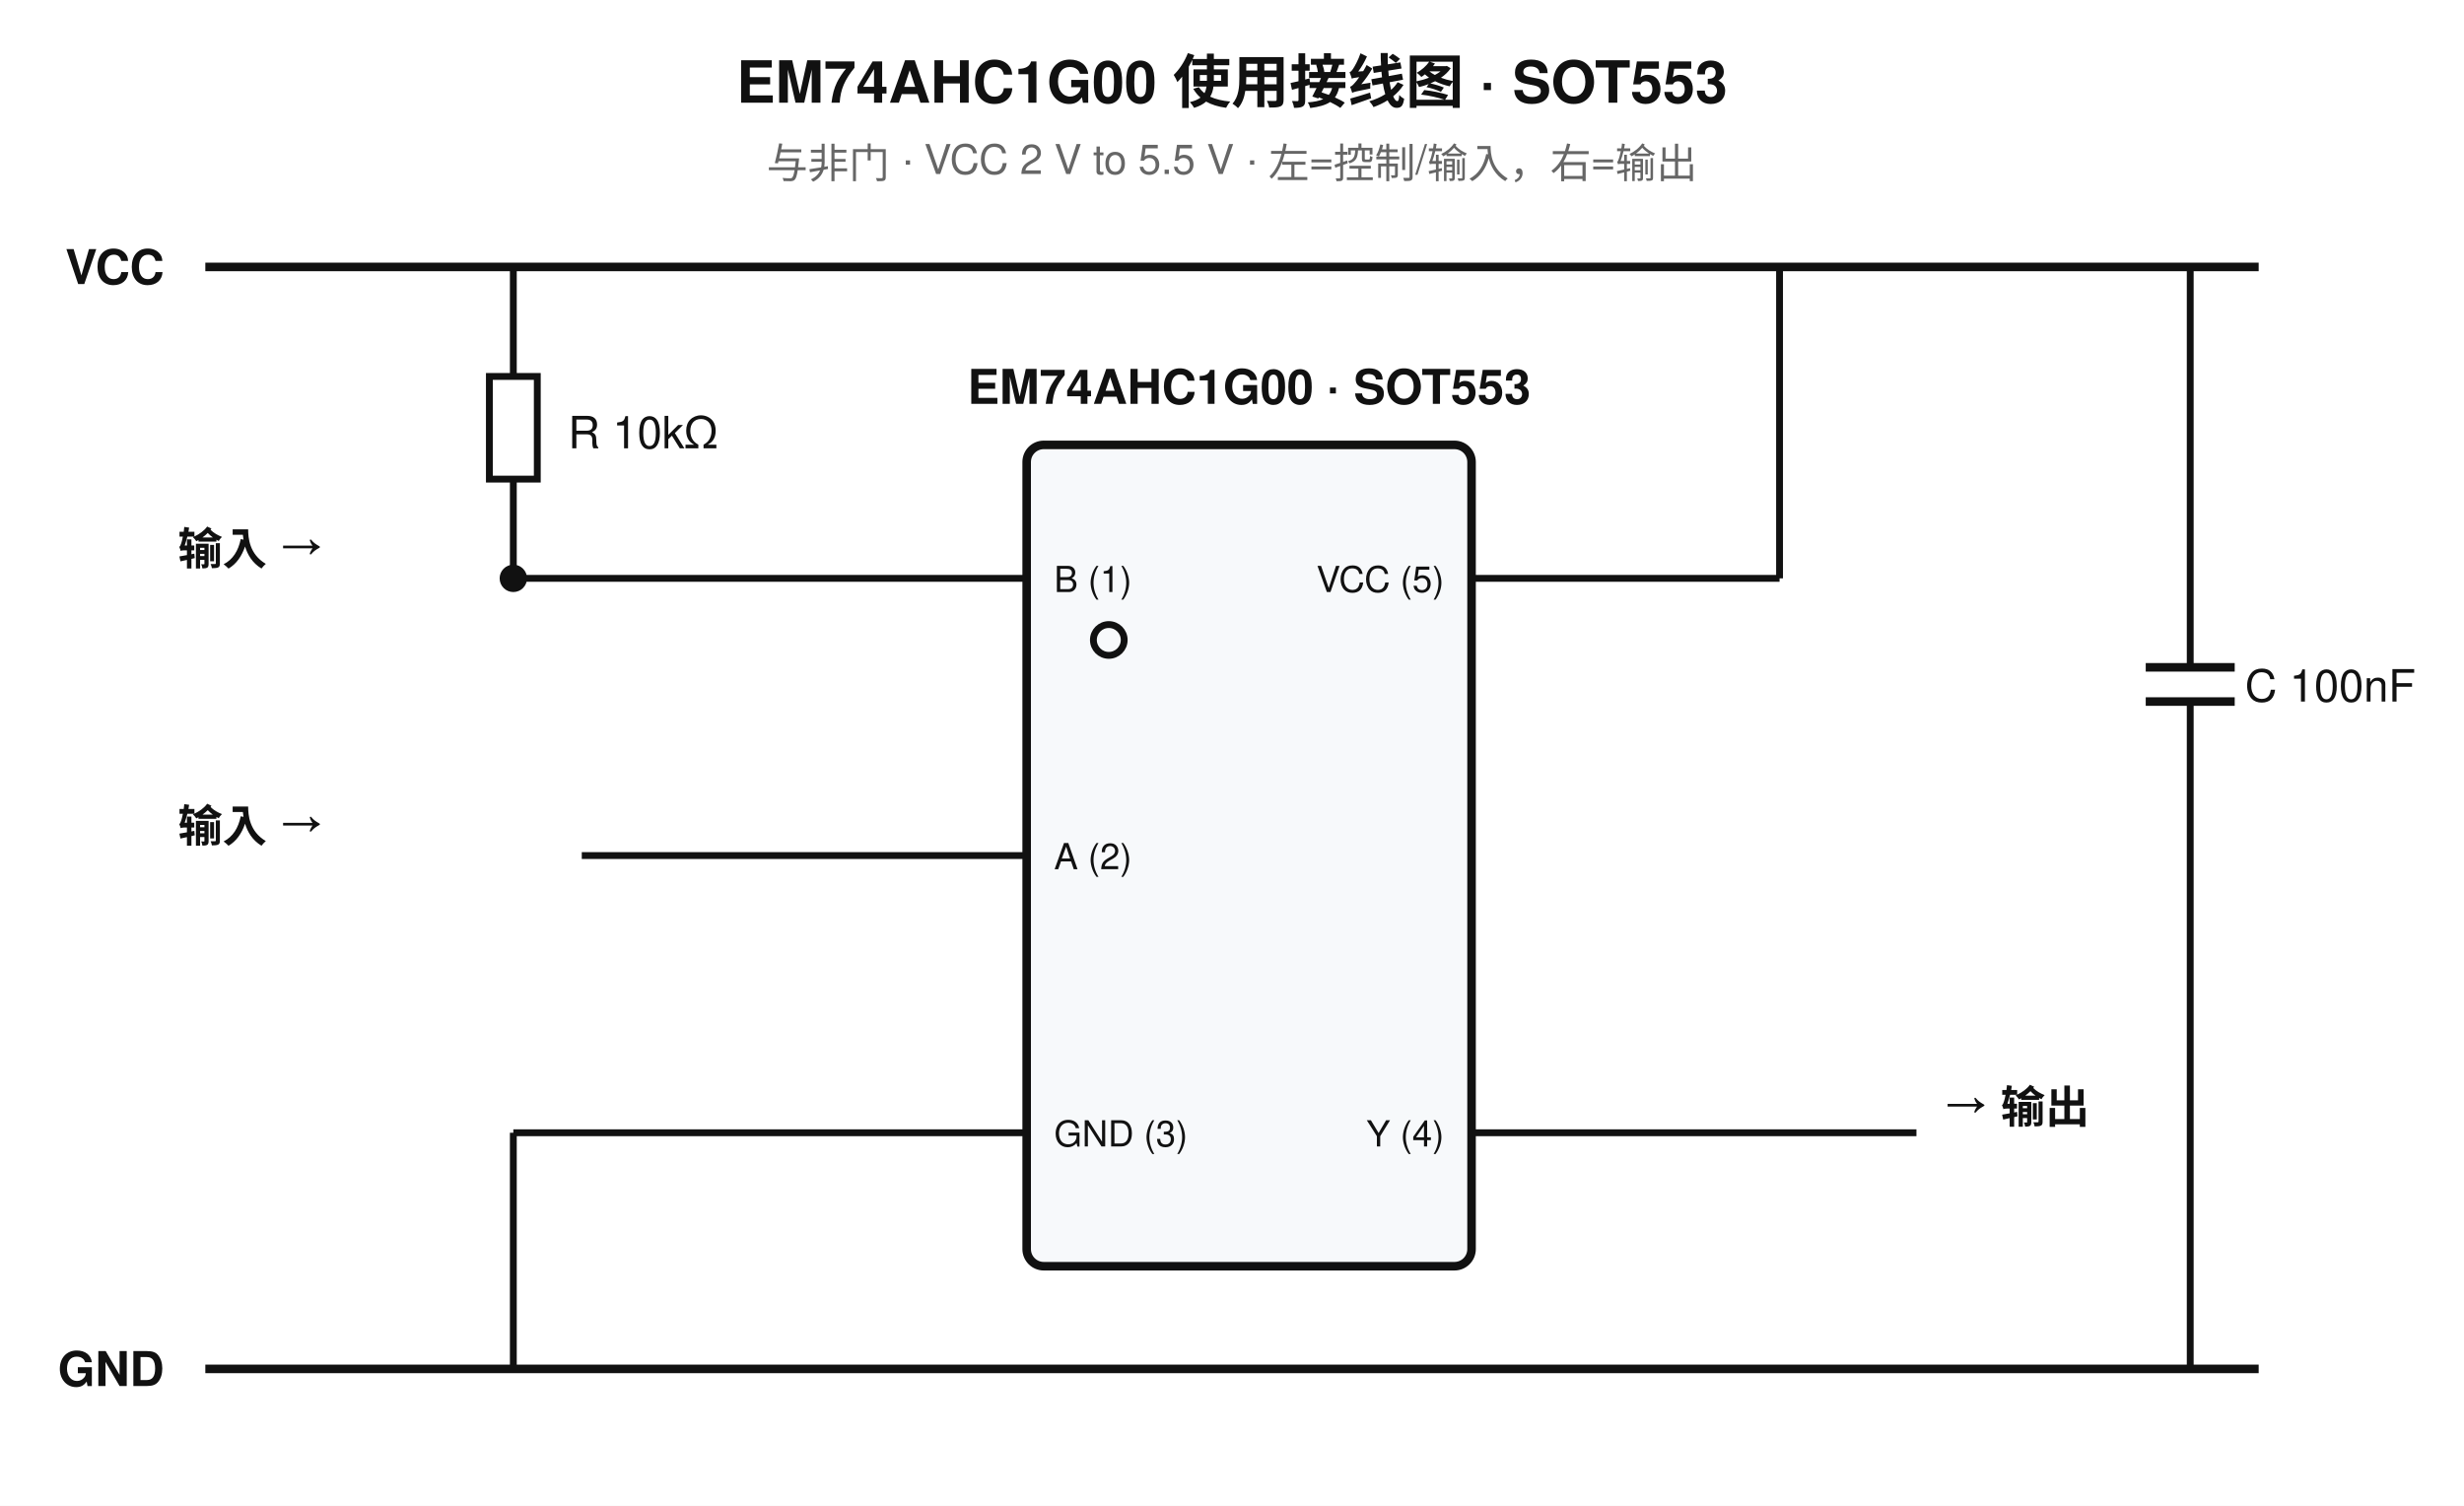
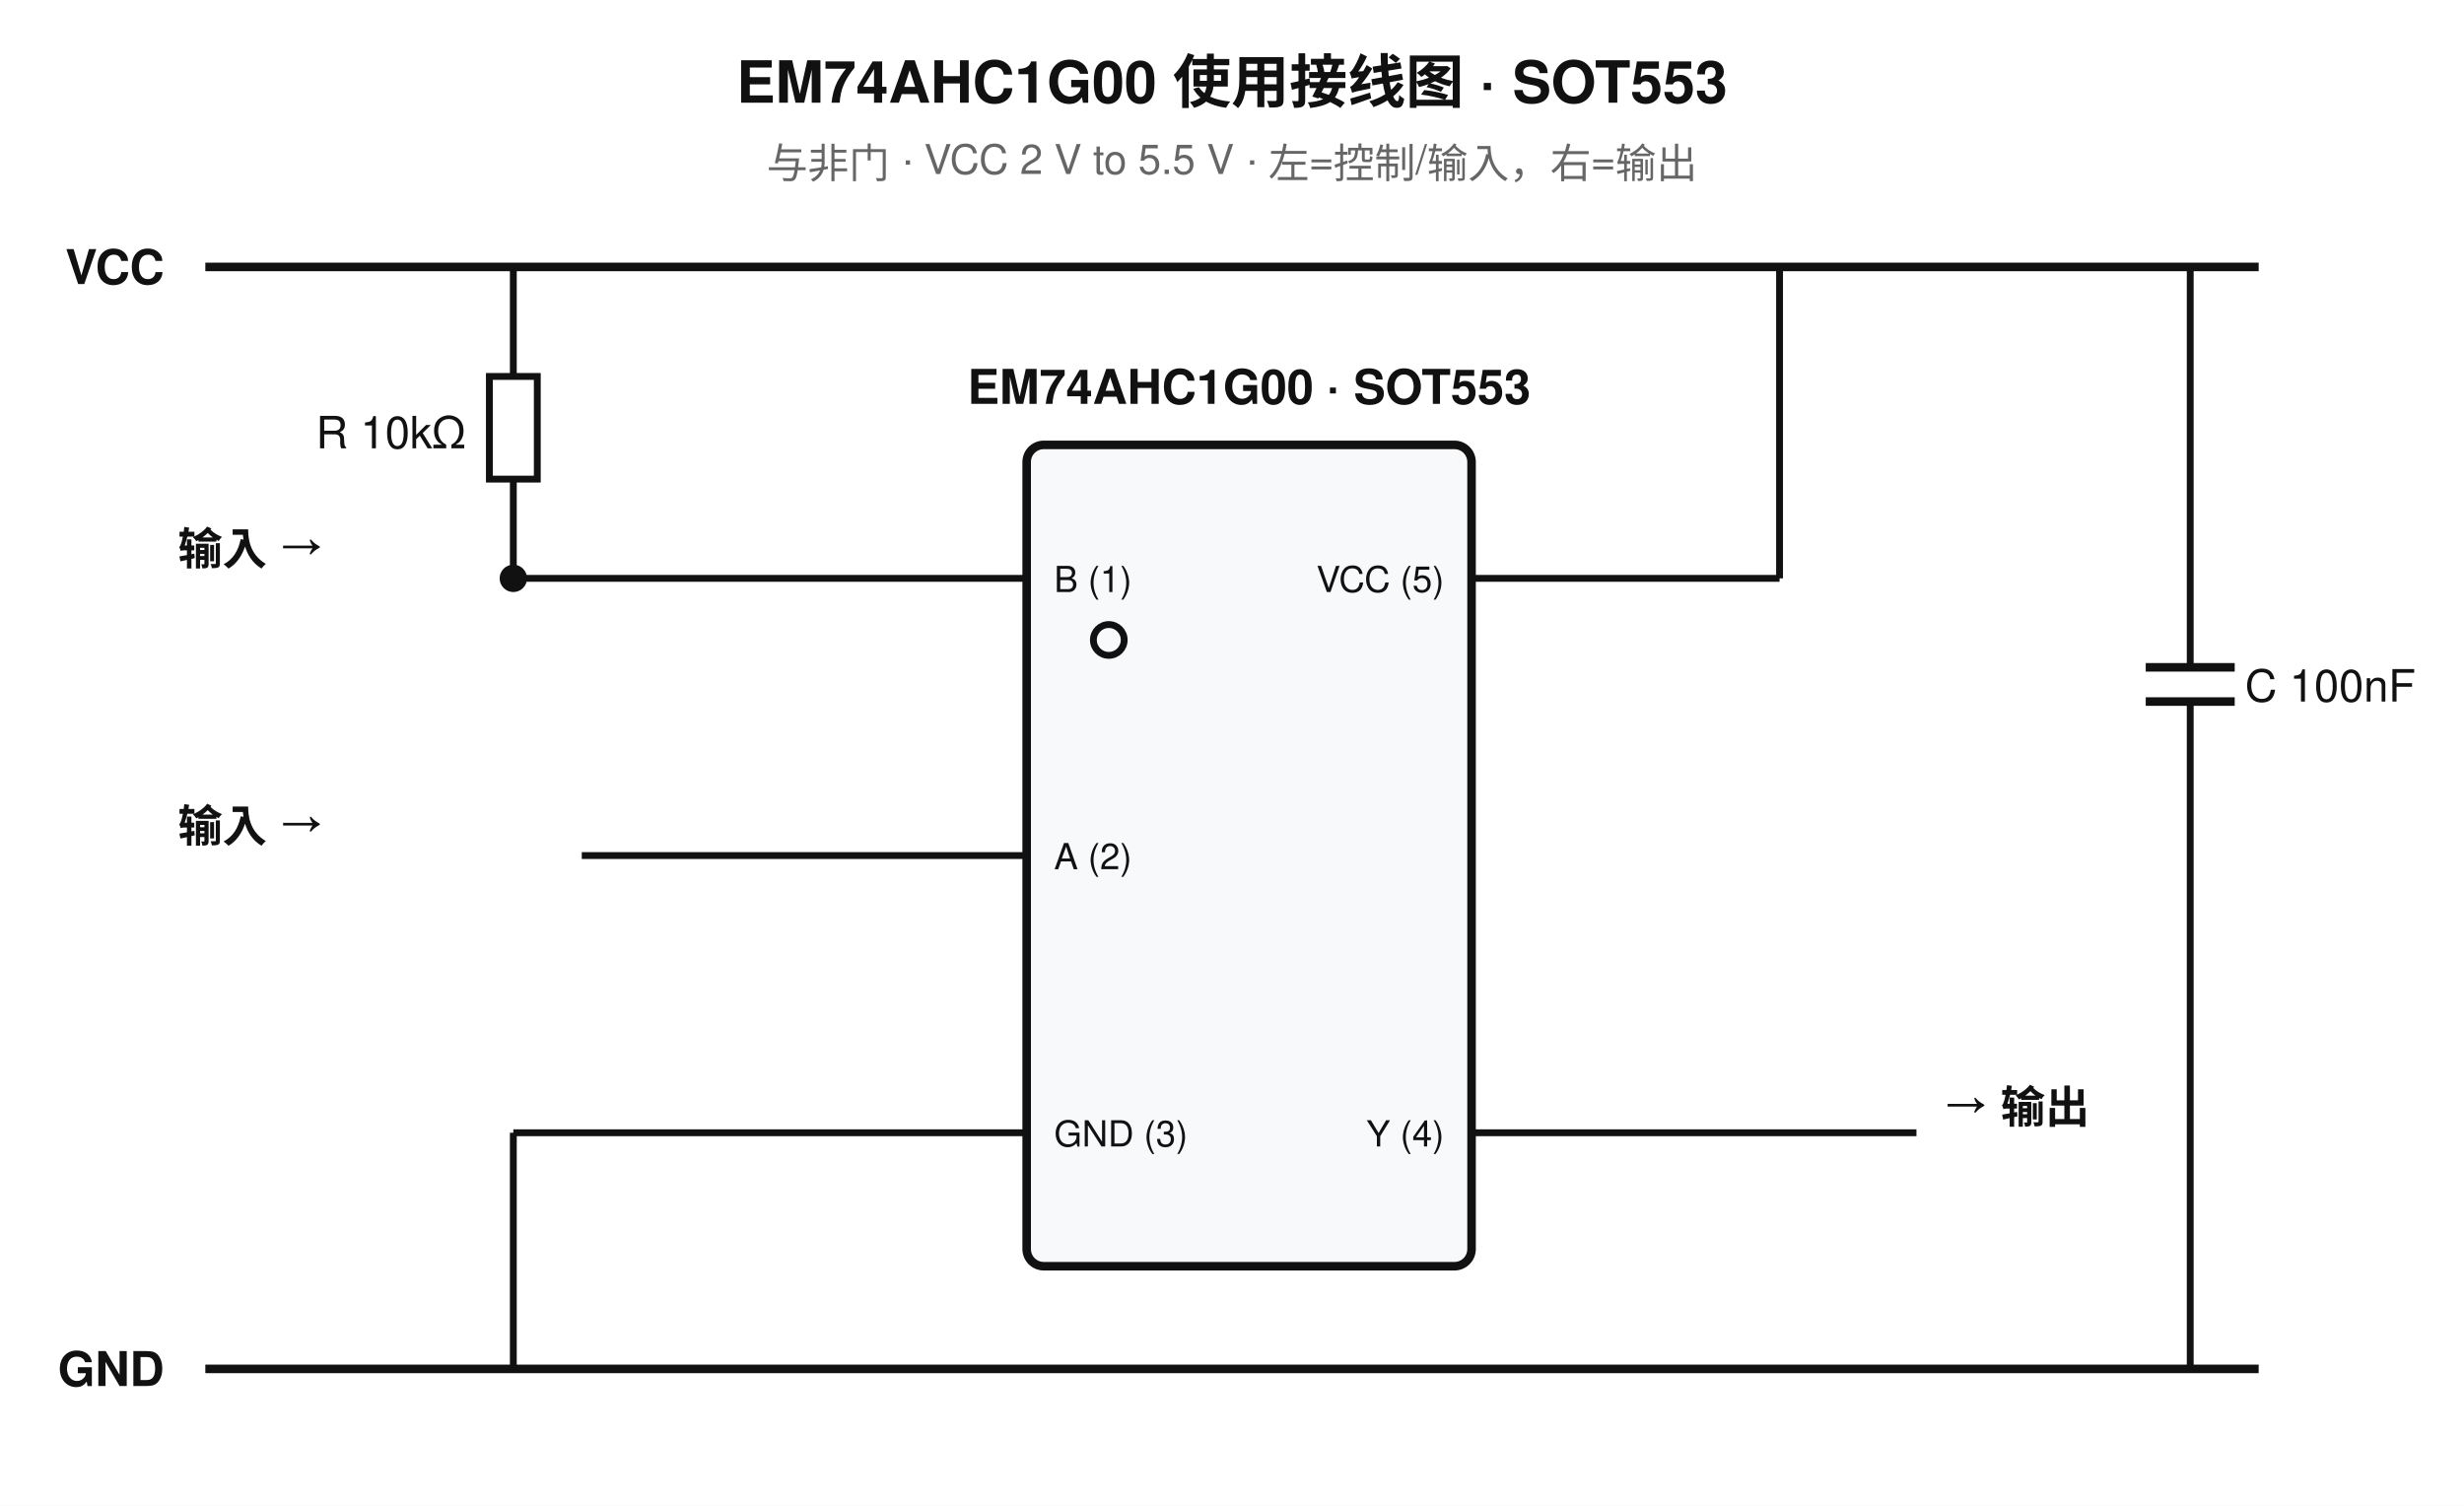
<svg xmlns="http://www.w3.org/2000/svg" viewBox="0 0 720 440" font-family="Helvetica,Arial,sans-serif">
  <rect width="720" height="440" fill="#fff" />
  <text x="360" y="30" text-anchor="middle" font-size="17" font-weight="bold" fill="#111">EM74AHC1G00 使用接线图 · SOT553</text>
  <text x="360" y="52" text-anchor="middle" font-size="12" fill="#666">与非门 · VCC 2 V to 5.5 V · 左=控制/输入，右=输出</text>
  <line x1="60" y1="78" x2="660" y2="78" stroke="#111" stroke-width="2.5" />
  <text x="48" y="83" text-anchor="end" font-size="14" font-weight="bold" fill="#111">VCC</text>
  <line x1="60" y1="400" x2="660" y2="400" stroke="#111" stroke-width="2.5" />
  <text x="48" y="405" text-anchor="end" font-size="14" font-weight="bold" fill="#111">GND</text>
  <text x="365" y="118" text-anchor="middle" font-size="14" font-weight="bold" fill="#111">EM74AHC1G00 · SOT553</text>
  <rect x="300" y="130" width="130" height="240" rx="5" fill="#f7f9fb" stroke="#111" stroke-width="2.5" />
  <text x="308" y="173.0" font-size="10.5" fill="#111">B (1)</text>
  <line x1="300" y1="169.0" x2="150" y2="169.0" stroke="#111" stroke-width="2" />
  <line x1="150" y1="78" x2="150" y2="110.0" stroke="#111" stroke-width="2" />
  <rect x="143" y="110.0" width="14" height="30" fill="#fff" stroke="#111" stroke-width="2" />
  <line x1="150" y1="140.0" x2="150" y2="169.0" stroke="#111" stroke-width="2" />
  <circle cx="150" cy="169.0" r="4" fill="#111" />
-   <text x="166" y="131.0" font-size="13" fill="#111">R 10kΩ</text>
+   <text x="136" y="131.0" text-anchor="end" font-size="13" fill="#111">R 10kΩ</text>
  <text x="52" y="165.0" font-size="13" font-weight="bold" fill="#111">输入 →</text>
  <text x="308" y="254.0" font-size="10.5" fill="#111">A (2)</text>
  <line x1="300" y1="250.0" x2="170" y2="250.0" stroke="#111" stroke-width="2" />
  <text x="52" y="246.0" font-size="13" font-weight="bold" fill="#111">输入 →</text>
  <text x="308" y="335.0" font-size="10.5" fill="#111">GND (3)</text>
  <line x1="300" y1="331.0" x2="150" y2="331.0" stroke="#111" stroke-width="2" />
  <line x1="150" y1="331.0" x2="150" y2="400" stroke="#111" stroke-width="2" />
  <text x="422" y="173.0" text-anchor="end" font-size="10.5" fill="#111">VCC (5)</text>
  <line x1="430" y1="169.0" x2="520" y2="169.0" stroke="#111" stroke-width="2" />
  <line x1="520" y1="169.0" x2="520" y2="78" stroke="#111" stroke-width="2" />
  <text x="422" y="335.0" text-anchor="end" font-size="10.5" fill="#111">Y (4)</text>
  <line x1="430" y1="331.0" x2="560" y2="331.0" stroke="#111" stroke-width="2" />
  <text x="568" y="327.0" font-size="13" font-weight="bold" fill="#111">→ 输出</text>
  <circle cx="324" cy="187.0" r="4.5" fill="none" stroke="#111" stroke-width="2" />
  <text x="656" y="205" font-size="13" fill="#111">C 100nF</text>
  <line x1="640" y1="78" x2="640" y2="195" stroke="#111" stroke-width="2" />
  <line x1="627" y1="195" x2="653" y2="195" stroke="#111" stroke-width="2.5" />
  <line x1="627" y1="205" x2="653" y2="205" stroke="#111" stroke-width="2.5" />
  <line x1="640" y1="205" x2="640" y2="400" stroke="#111" stroke-width="2" />
</svg>
